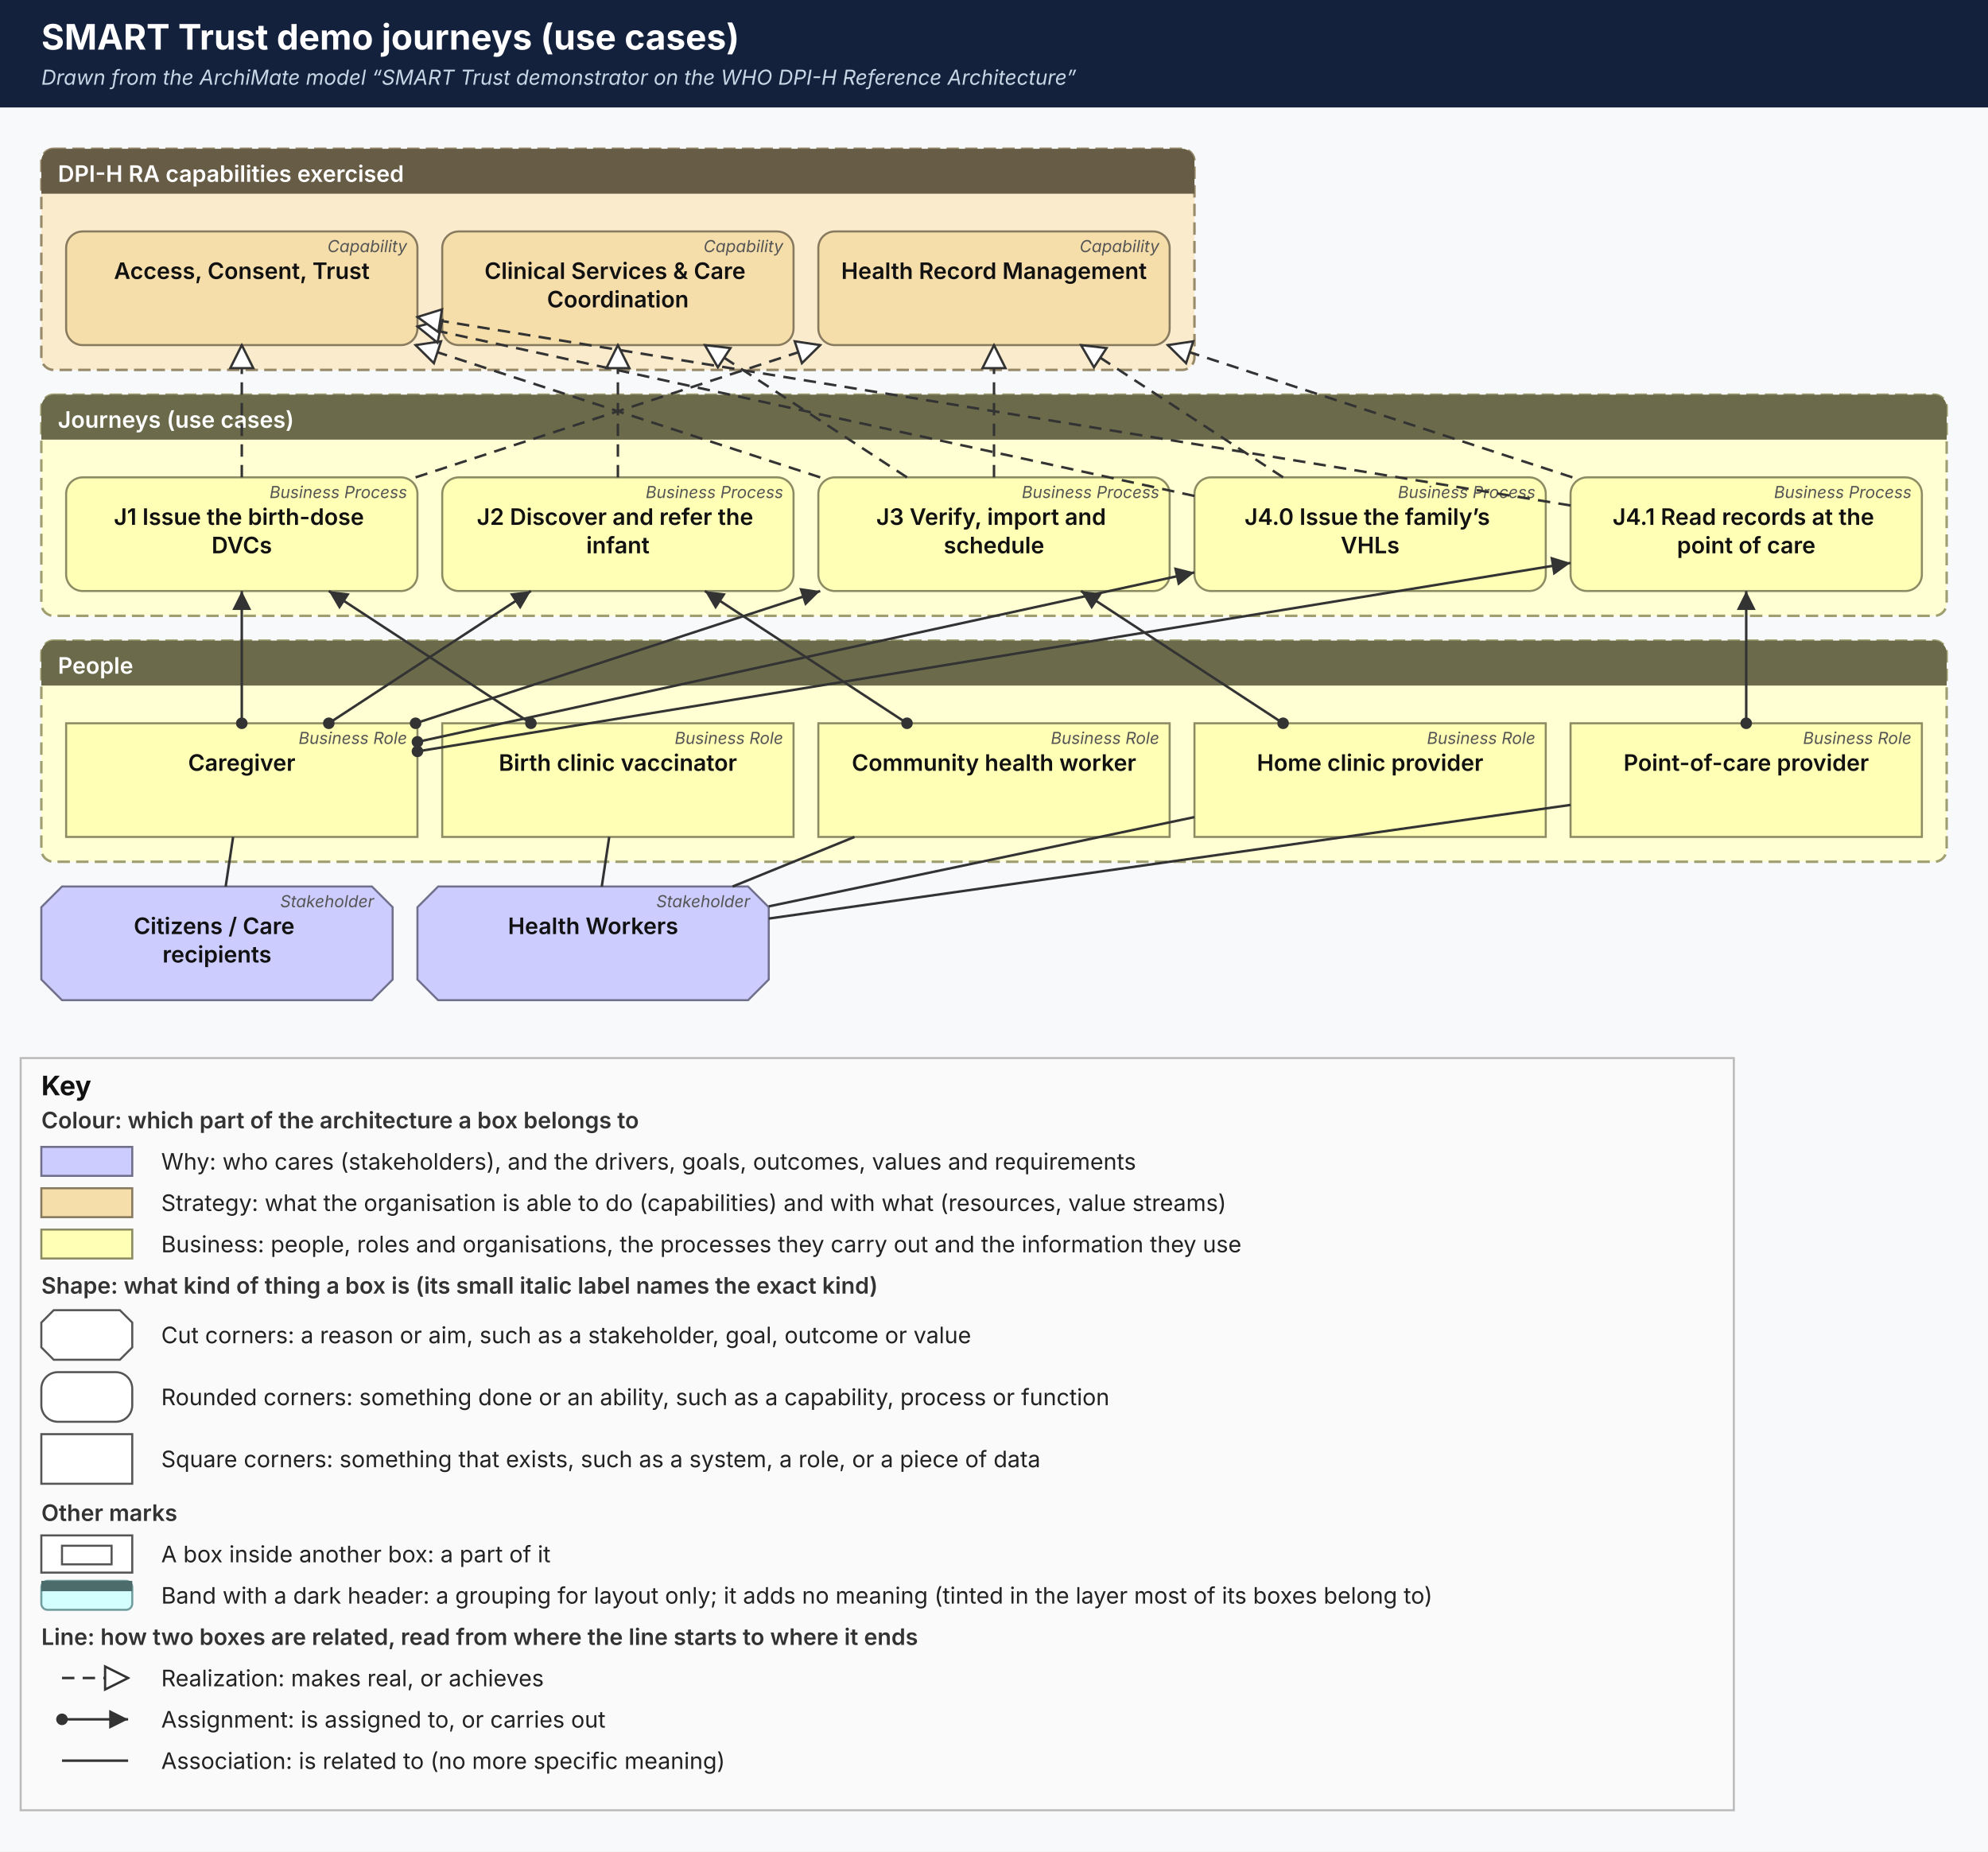
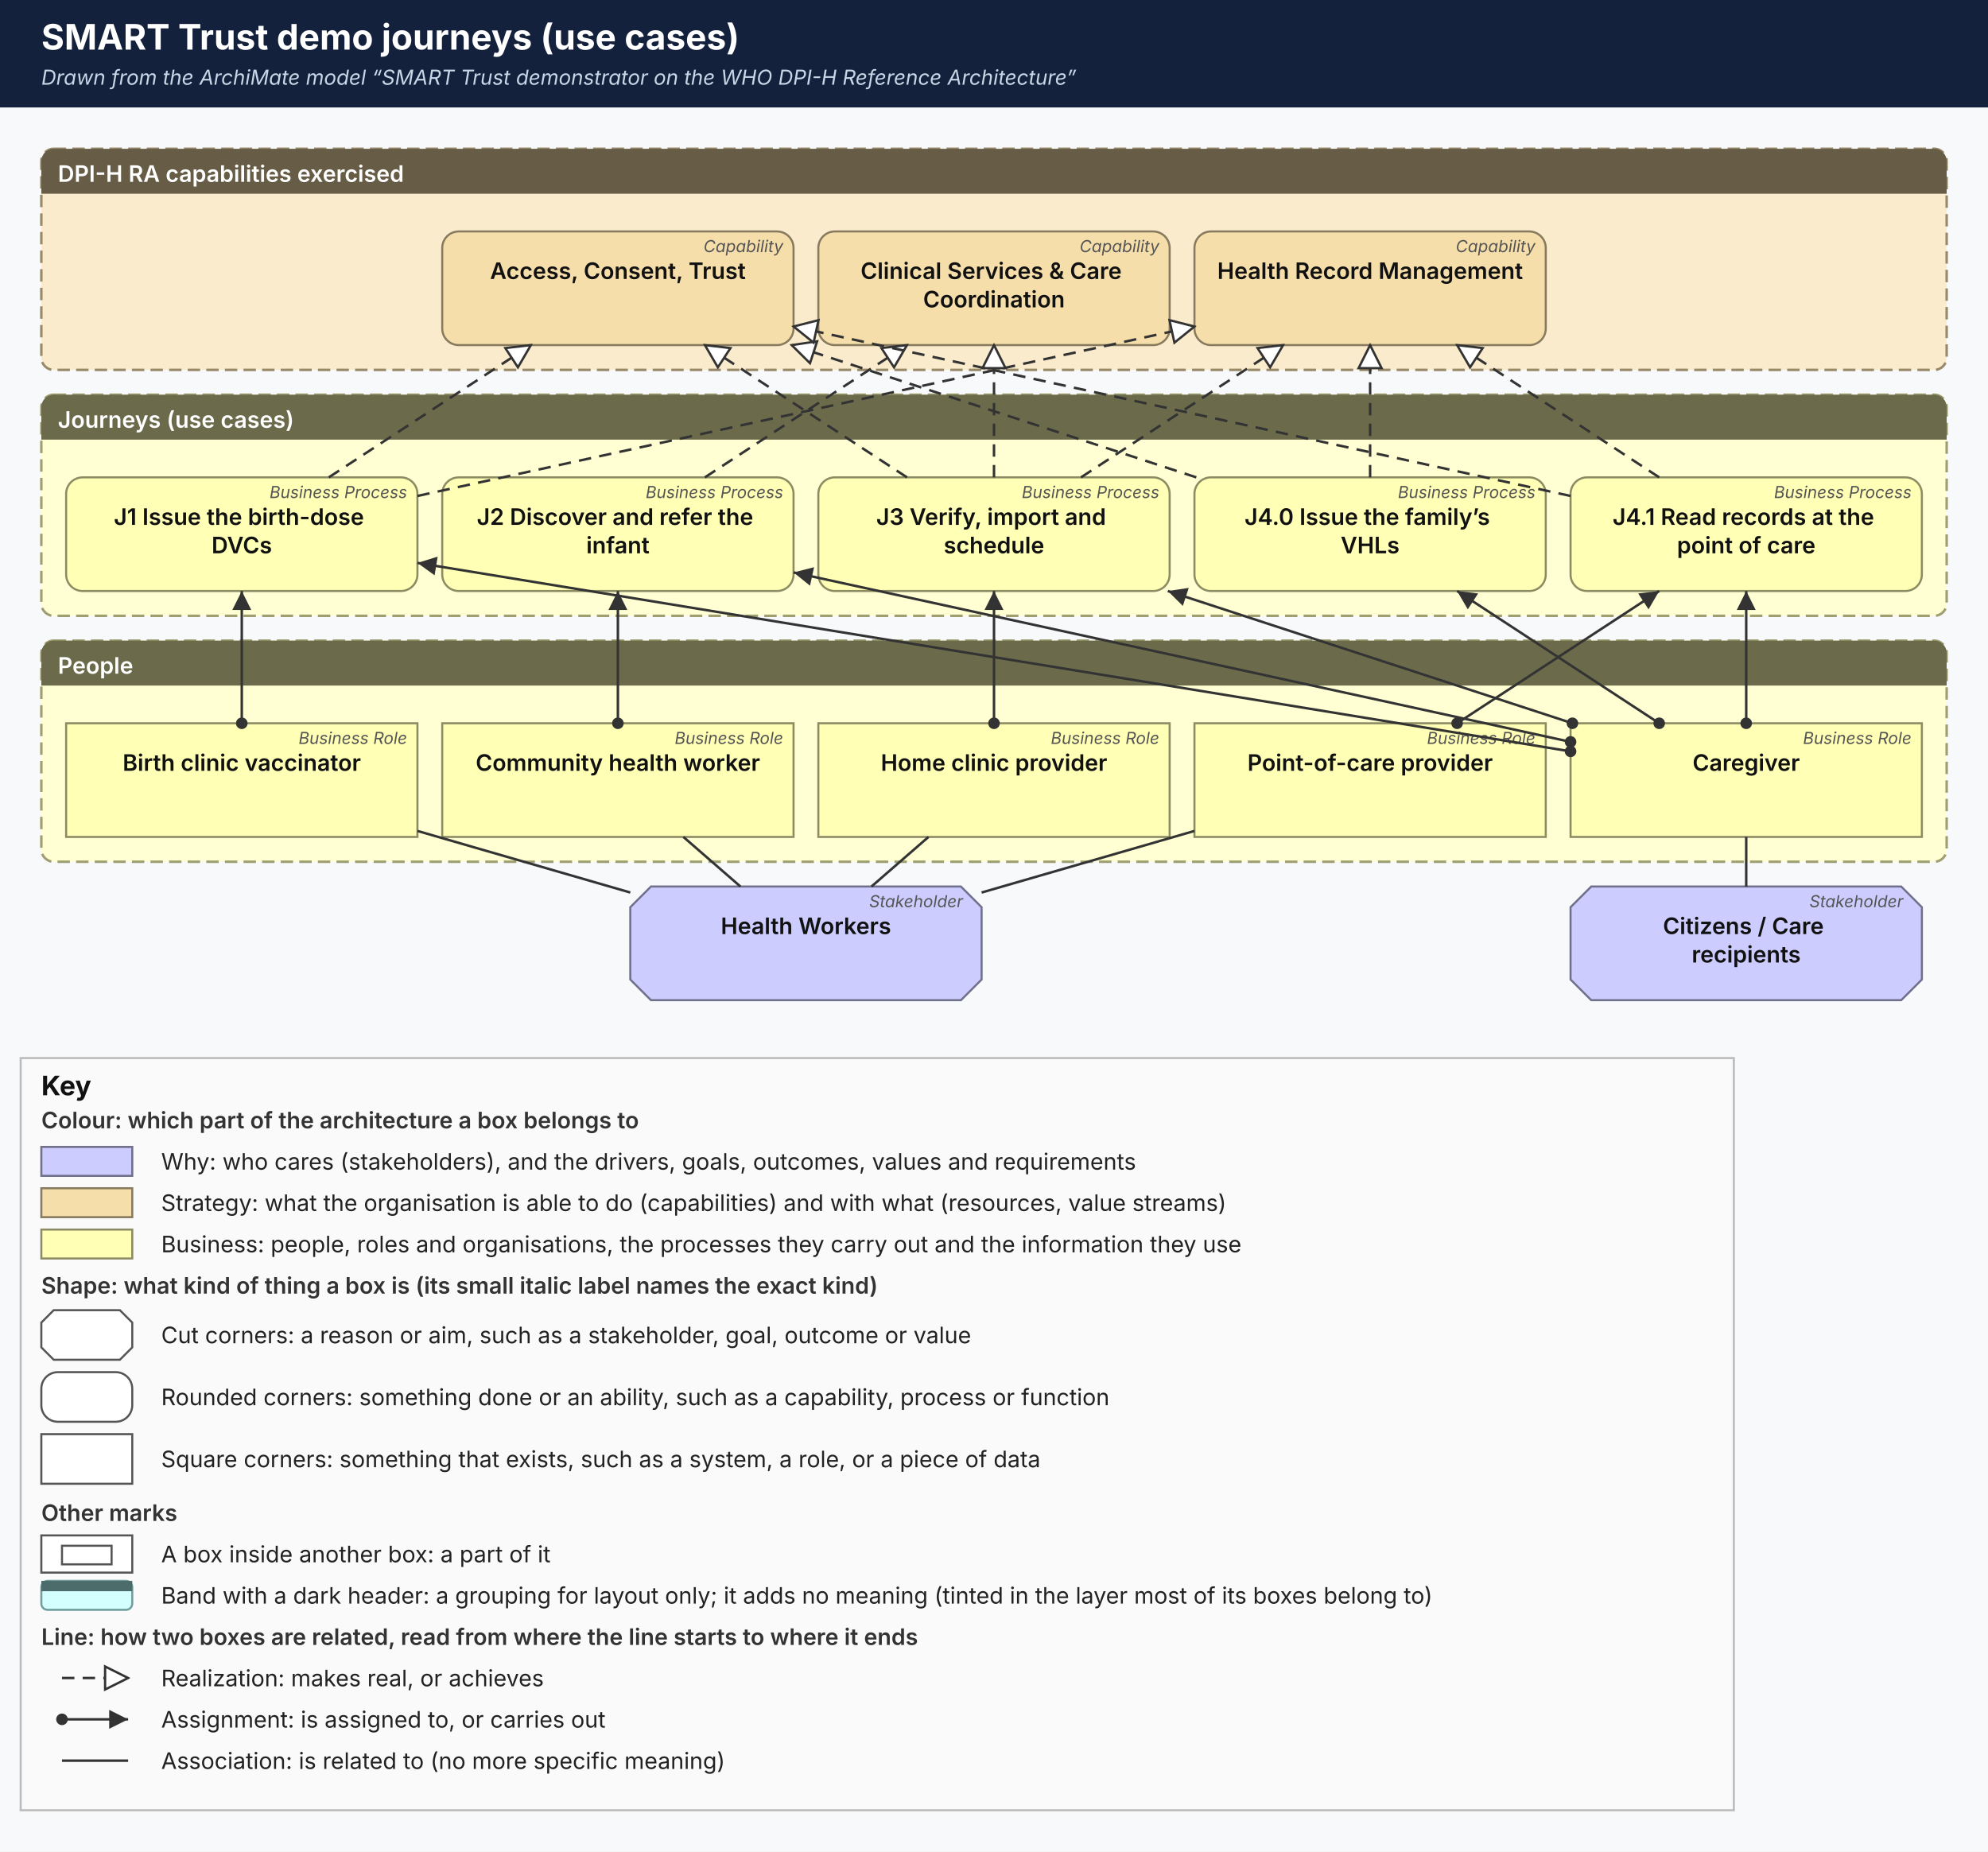
<svg xmlns="http://www.w3.org/2000/svg" viewBox="4 -48 962 896" width="962" height="896" role="img" aria-labelledby="av-title">
  <style>
.av-name{font:600 11px Inter, "Segoe UI", system-ui, -apple-system, Helvetica, Arial, sans-serif;fill:#111}
.av-type{font:italic 8px Inter, "Segoe UI", system-ui, -apple-system, Helvetica, Arial, sans-serif;fill:#555}
.av-group{font:600 11px Inter, "Segoe UI", system-ui, -apple-system, Helvetica, Arial, sans-serif;fill:#333}
.av-note{font:10px Inter, "Segoe UI", system-ui, -apple-system, Helvetica, Arial, sans-serif;fill:#222}
.av-key{font:11px Inter, "Segoe UI", system-ui, -apple-system, Helvetica, Arial, sans-serif;fill:#222}
.av-keyh{font:600 11px Inter, "Segoe UI", system-ui, -apple-system, Helvetica, Arial, sans-serif;fill:#333}
.av-keyt{font:700 13px Inter, "Segoe UI", system-ui, -apple-system, Helvetica, Arial, sans-serif;fill:#111}
.av-rel{font:9px Inter, "Segoe UI", system-ui, -apple-system, Helvetica, Arial, sans-serif;fill:#333;paint-order:stroke;stroke:#fff;stroke-width:3px}
a:hover rect,a:hover polygon,a:focus rect,a:focus polygon{stroke:#06c;stroke-width:2.5}
</style>
  <defs>
    <marker id="arrow-open" viewBox="0 0 12 12" refX="11" refY="6" markerWidth="11" markerHeight="11" orient="auto-start-reverse" markerUnits="userSpaceOnUse">
      <path d="M1 1 L11 6 L1 11" fill="none" stroke="#333" stroke-width="1.3" />
    </marker>
    <marker id="arrow-filled" viewBox="0 0 12 12" refX="11" refY="6" markerWidth="11" markerHeight="11" orient="auto-start-reverse" markerUnits="userSpaceOnUse">
      <path d="M1 1 L11 6 L1 11 Z" fill="#333" />
    </marker>
    <marker id="arrow-small" viewBox="0 0 10 10" refX="9" refY="5" markerWidth="8" markerHeight="8" orient="auto-start-reverse" markerUnits="userSpaceOnUse">
      <path d="M1 1 L9 5 L1 9" fill="none" stroke="#333" stroke-width="1.2" />
    </marker>
    <marker id="triangle-hollow" viewBox="0 0 14 14" refX="13" refY="7" markerWidth="13" markerHeight="13" orient="auto-start-reverse" markerUnits="userSpaceOnUse">
      <path d="M1 1 L13 7 L1 13 Z" fill="#fff" stroke="#333" stroke-width="1.2" />
    </marker>
    <marker id="diamond-filled" viewBox="0 0 16 10" refX="1" refY="5" markerWidth="16" markerHeight="10" orient="auto-start-reverse" markerUnits="userSpaceOnUse">
      <path d="M1 5 L8 1 L15 5 L8 9 Z" fill="#333" />
    </marker>
    <marker id="diamond-hollow" viewBox="0 0 16 10" refX="1" refY="5" markerWidth="16" markerHeight="10" orient="auto-start-reverse" markerUnits="userSpaceOnUse">
      <path d="M1 5 L8 1 L15 5 L8 9 Z" fill="#fff" stroke="#333" stroke-width="1.2" />
    </marker>
    <marker id="dot" viewBox="0 0 8 8" refX="4" refY="4" markerWidth="7" markerHeight="7" orient="auto" markerUnits="userSpaceOnUse">
      <circle cx="4" cy="4" r="3.2" fill="#333" />
    </marker>
    <pattern id="missing" width="8" height="8" patternUnits="userSpaceOnUse" patternTransform="rotate(45)">
      <rect width="8" height="8" fill="#fff" />
      <line x1="0" y1="0" x2="0" y2="8" stroke="#d33" stroke-width="2" />
    </pattern>
  </defs>
  <rect x="4" y="-48" width="962" height="896" fill="#f8f9fb" />
  <rect x="4" y="-48" width="962" height="52" fill="#14213d" />
  <text x="24" y="-24" style="font:700 17px Inter, &quot;Segoe UI&quot;, system-ui, -apple-system, Helvetica, Arial, sans-serif;fill:#fff">SMART Trust demo journeys (use cases)</text>
  <text x="24" y="-7" style="font:italic 10px Inter, &quot;Segoe UI&quot;, system-ui, -apple-system, Helvetica, Arial, sans-serif;fill:#c9d6e6">Drawn from the ArchiMate model “SMART Trust demonstrator on the WHO DPI-H Reference Architecture”</text>
  <a href="../../../en/smart-trust-demo/archimate/0.1.0/elements/dpi-h-ra-capabilities-exercised/" target="_top">
-     <rect x="24" y="24" width="558" height="107" rx="6" fill="#f9ebcc" stroke="#988a69" stroke-width="1.2" stroke-dasharray="6 3" />
-     <path d="M24 30 a6 6 0 0 1 6 -6 h546 a6 6 0 0 1 6 6 v15.75 h-558 z" fill="#675d47" />
+     <rect x="24" y="24" width="922" height="107" rx="6" fill="#f9ebcc" stroke="#988a69" stroke-width="1.2" stroke-dasharray="6 3" />
+     <path d="M24 30 a6 6 0 0 1 6 -6 h910 a6 6 0 0 1 6 6 v15.75 h-922 z" fill="#675d47" />
    <text class="av-group" x="32" y="40" style="fill:#fff">DPI-H RA capabilities exercised</text>
  </a>
  <a href="../../../en/smart-trust-demo/archimate/0.1.0/elements/access-consent-trust/" target="_top">
-     <rect x="36" y="64" width="170" height="55" rx="8" fill="#f5deaa" stroke="#877a5e" stroke-width="1" />
-     <text class="av-type" x="201" y="74" text-anchor="end">Capability</text>
-     <text class="av-name" x="121" y="87" text-anchor="middle">
-       <tspan x="121" dy="0">Access, Consent, Trust</tspan>
-     </text>
-   </a>
-   <a href="../../../en/smart-trust-demo/archimate/0.1.0/elements/clinical-services-care-coordination/" target="_top">
    <rect x="218" y="64" width="170" height="55" rx="8" fill="#f5deaa" stroke="#877a5e" stroke-width="1" />
    <text class="av-type" x="383" y="74" text-anchor="end">Capability</text>
    <text class="av-name" x="303" y="87" text-anchor="middle">
-       <tspan x="303" dy="0">Clinical Services &amp; Care</tspan>
-       <tspan x="303" dy="13.75">Coordination</tspan>
-     </text>
-   </a>
-   <a href="../../../en/smart-trust-demo/archimate/0.1.0/elements/health-record-management/" target="_top">
+       <tspan x="303" dy="0">Access, Consent, Trust</tspan>
+     </text>
+   </a>
+   <a href="../../../en/smart-trust-demo/archimate/0.1.0/elements/clinical-services-care-coordination/" target="_top">
    <rect x="400" y="64" width="170" height="55" rx="8" fill="#f5deaa" stroke="#877a5e" stroke-width="1" />
    <text class="av-type" x="565" y="74" text-anchor="end">Capability</text>
    <text class="av-name" x="485" y="87" text-anchor="middle">
-       <tspan x="485" dy="0">Health Record Management</tspan>
+       <tspan x="485" dy="0">Clinical Services &amp; Care</tspan>
+       <tspan x="485" dy="13.75">Coordination</tspan>
+     </text>
+   </a>
+   <a href="../../../en/smart-trust-demo/archimate/0.1.0/elements/health-record-management/" target="_top">
+     <rect x="582" y="64" width="170" height="55" rx="8" fill="#f5deaa" stroke="#877a5e" stroke-width="1" />
+     <text class="av-type" x="747" y="74" text-anchor="end">Capability</text>
+     <text class="av-name" x="667" y="87" text-anchor="middle">
+       <tspan x="667" dy="0">Health Record Management</tspan>
    </text>
  </a>
  <a href="../../../en/smart-trust-demo/archimate/0.1.0/elements/journeys-use-cases/" target="_top">
    <rect x="24" y="143" width="922" height="107" rx="6" fill="#ffffd3" stroke="#9e9e70" stroke-width="1.2" stroke-dasharray="6 3" />
    <path d="M24 149 a6 6 0 0 1 6 -6 h910 a6 6 0 0 1 6 6 v15.75 h-922 z" fill="#6b6b4c" />
    <text class="av-group" x="32" y="159" style="fill:#fff">Journeys (use cases)</text>
  </a>
  <a href="../../../en/smart-trust-demo/archimate/0.1.0/elements/j1-issue-the-birth-dose-dvcs/" target="_top">
    <rect x="36" y="183" width="170" height="55" rx="8" fill="#ffffb5" stroke="#8c8c64" stroke-width="1" />
    <text class="av-type" x="201" y="193" text-anchor="end">Business Process</text>
    <text class="av-name" x="121" y="206" text-anchor="middle">
      <tspan x="121" dy="0">J1 Issue the birth-dose</tspan>
      <tspan x="121" dy="13.75">DVCs</tspan>
    </text>
  </a>
  <a href="../../../en/smart-trust-demo/archimate/0.1.0/elements/j2-discover-and-refer-the-infant/" target="_top">
    <rect x="218" y="183" width="170" height="55" rx="8" fill="#ffffb5" stroke="#8c8c64" stroke-width="1" />
    <text class="av-type" x="383" y="193" text-anchor="end">Business Process</text>
    <text class="av-name" x="303" y="206" text-anchor="middle">
      <tspan x="303" dy="0">J2 Discover and refer the</tspan>
      <tspan x="303" dy="13.75">infant</tspan>
    </text>
  </a>
  <a href="../../../en/smart-trust-demo/archimate/0.1.0/elements/j3-verify-import-and-schedule/" target="_top">
    <rect x="400" y="183" width="170" height="55" rx="8" fill="#ffffb5" stroke="#8c8c64" stroke-width="1" />
    <text class="av-type" x="565" y="193" text-anchor="end">Business Process</text>
    <text class="av-name" x="485" y="206" text-anchor="middle">
      <tspan x="485" dy="0">J3 Verify, import and</tspan>
      <tspan x="485" dy="13.75">schedule</tspan>
    </text>
  </a>
  <a href="../../../en/smart-trust-demo/archimate/0.1.0/elements/j4-0-issue-the-family-s-vhls/" target="_top">
    <rect x="582" y="183" width="170" height="55" rx="8" fill="#ffffb5" stroke="#8c8c64" stroke-width="1" />
    <text class="av-type" x="747" y="193" text-anchor="end">Business Process</text>
    <text class="av-name" x="667" y="206" text-anchor="middle">
      <tspan x="667" dy="0">J4.0 Issue the family’s</tspan>
      <tspan x="667" dy="13.75">VHLs</tspan>
    </text>
  </a>
  <a href="../../../en/smart-trust-demo/archimate/0.1.0/elements/j4-1-read-records-at-the-point-of-care/" target="_top">
    <rect x="764" y="183" width="170" height="55" rx="8" fill="#ffffb5" stroke="#8c8c64" stroke-width="1" />
    <text class="av-type" x="929" y="193" text-anchor="end">Business Process</text>
    <text class="av-name" x="849" y="206" text-anchor="middle">
      <tspan x="849" dy="0">J4.1 Read records at the</tspan>
      <tspan x="849" dy="13.75">point of care</tspan>
    </text>
  </a>
  <a href="../../../en/smart-trust-demo/archimate/0.1.0/elements/people/" target="_top">
    <rect x="24" y="262" width="922" height="107" rx="6" fill="#ffffd3" stroke="#9e9e70" stroke-width="1.2" stroke-dasharray="6 3" />
    <path d="M24 268 a6 6 0 0 1 6 -6 h910 a6 6 0 0 1 6 6 v15.75 h-922 z" fill="#6b6b4c" />
    <text class="av-group" x="32" y="278" style="fill:#fff">People</text>
  </a>
-   <a href="../../../en/smart-trust-demo/archimate/0.1.0/elements/caregiver/" target="_top">
+   <a href="../../../en/smart-trust-demo/archimate/0.1.0/elements/birth-clinic-vaccinator/" target="_top">
    <rect x="36" y="302" width="170" height="55" fill="#ffffb5" stroke="#8c8c64" stroke-width="1" />
    <text class="av-type" x="201" y="312" text-anchor="end">Business Role</text>
    <text class="av-name" x="121" y="325" text-anchor="middle">
-       <tspan x="121" dy="0">Caregiver</tspan>
-     </text>
-   </a>
-   <a href="../../../en/smart-trust-demo/archimate/0.1.0/elements/birth-clinic-vaccinator/" target="_top">
+       <tspan x="121" dy="0">Birth clinic vaccinator</tspan>
+     </text>
+   </a>
+   <a href="../../../en/smart-trust-demo/archimate/0.1.0/elements/community-health-worker/" target="_top">
    <rect x="218" y="302" width="170" height="55" fill="#ffffb5" stroke="#8c8c64" stroke-width="1" />
    <text class="av-type" x="383" y="312" text-anchor="end">Business Role</text>
    <text class="av-name" x="303" y="325" text-anchor="middle">
-       <tspan x="303" dy="0">Birth clinic vaccinator</tspan>
-     </text>
-   </a>
-   <a href="../../../en/smart-trust-demo/archimate/0.1.0/elements/community-health-worker/" target="_top">
+       <tspan x="303" dy="0">Community health worker</tspan>
+     </text>
+   </a>
+   <a href="../../../en/smart-trust-demo/archimate/0.1.0/elements/home-clinic-provider/" target="_top">
    <rect x="400" y="302" width="170" height="55" fill="#ffffb5" stroke="#8c8c64" stroke-width="1" />
    <text class="av-type" x="565" y="312" text-anchor="end">Business Role</text>
    <text class="av-name" x="485" y="325" text-anchor="middle">
-       <tspan x="485" dy="0">Community health worker</tspan>
-     </text>
-   </a>
-   <a href="../../../en/smart-trust-demo/archimate/0.1.0/elements/home-clinic-provider/" target="_top">
+       <tspan x="485" dy="0">Home clinic provider</tspan>
+     </text>
+   </a>
+   <a href="../../../en/smart-trust-demo/archimate/0.1.0/elements/point-of-care-provider/" target="_top">
    <rect x="582" y="302" width="170" height="55" fill="#ffffb5" stroke="#8c8c64" stroke-width="1" />
    <text class="av-type" x="747" y="312" text-anchor="end">Business Role</text>
    <text class="av-name" x="667" y="325" text-anchor="middle">
-       <tspan x="667" dy="0">Home clinic provider</tspan>
-     </text>
-   </a>
-   <a href="../../../en/smart-trust-demo/archimate/0.1.0/elements/point-of-care-provider/" target="_top">
+       <tspan x="667" dy="0">Point-of-care provider</tspan>
+     </text>
+   </a>
+   <a href="../../../en/smart-trust-demo/archimate/0.1.0/elements/caregiver/" target="_top">
    <rect x="764" y="302" width="170" height="55" fill="#ffffb5" stroke="#8c8c64" stroke-width="1" />
    <text class="av-type" x="929" y="312" text-anchor="end">Business Role</text>
    <text class="av-name" x="849" y="325" text-anchor="middle">
-       <tspan x="849" dy="0">Point-of-care provider</tspan>
+       <tspan x="849" dy="0">Caregiver</tspan>
+     </text>
+   </a>
+   <a href="../../../en/smart-trust-demo/archimate/0.1.0/elements/health-workers/" target="_top">
+     <polygon points="319,381 469,381 479,391 479,426 469,436 319,436 309,426 309,391" fill="#ccccff" stroke="#70708c" stroke-width="1" />
+     <text class="av-type" x="470" y="391" text-anchor="end">Stakeholder</text>
+     <text class="av-name" x="394" y="404" text-anchor="middle">
+       <tspan x="394" dy="0">Health Workers</tspan>
    </text>
  </a>
  <a href="../../../en/smart-trust-demo/archimate/0.1.0/elements/citizens-care-recipients/" target="_top">
-     <polygon points="34,381 184,381 194,391 194,426 184,436 34,436 24,426 24,391" fill="#ccccff" stroke="#70708c" stroke-width="1" />
-     <text class="av-type" x="185" y="391" text-anchor="end">Stakeholder</text>
-     <text class="av-name" x="109" y="404" text-anchor="middle">
-       <tspan x="109" dy="0">Citizens / Care</tspan>
-       <tspan x="109" dy="13.75">recipients</tspan>
-     </text>
-   </a>
-   <a href="../../../en/smart-trust-demo/archimate/0.1.0/elements/health-workers/" target="_top">
-     <polygon points="216,381 366,381 376,391 376,426 366,436 216,436 206,426 206,391" fill="#ccccff" stroke="#70708c" stroke-width="1" />
-     <text class="av-type" x="367" y="391" text-anchor="end">Stakeholder</text>
-     <text class="av-name" x="291" y="404" text-anchor="middle">
-       <tspan x="291" dy="0">Health Workers</tspan>
+     <polygon points="774,381 924,381 934,391 934,426 924,436 774,436 764,426 764,391" fill="#ccccff" stroke="#70708c" stroke-width="1" />
+     <text class="av-type" x="925" y="391" text-anchor="end">Stakeholder</text>
+     <text class="av-name" x="849" y="404" text-anchor="middle">
+       <tspan x="849" dy="0">Citizens / Care</tspan>
+       <tspan x="849" dy="13.75">recipients</tspan>
    </text>
  </a>
  <a href="../../../en/smart-trust-demo/archimate/0.1.0/relationships/id-fa9e2f8ac0d05ce586ae3591704ab523/" target="_top">
-     <path d="M121 183 L121 119" fill="none" stroke="#333" stroke-width="1.2" stroke-dasharray="6 4" marker-end="url(#triangle-hollow)" />
-     <path d="M121 183 L121 119" fill="none" stroke="transparent" stroke-width="8" />
+     <path d="M163.1 183 L260.9 119" fill="none" stroke="#333" stroke-width="1.2" stroke-dasharray="6 4" marker-end="url(#triangle-hollow)" />
+     <path d="M163.1 183 L260.9 119" fill="none" stroke="transparent" stroke-width="8" />
  </a>
  <a href="../../../en/smart-trust-demo/archimate/0.1.0/relationships/id-92bb78da02ae51f5a55d9bd30990f019/" target="_top">
-     <path d="M205.1 183 L400.9 119" fill="none" stroke="#333" stroke-width="1.2" stroke-dasharray="6 4" marker-end="url(#triangle-hollow)" />
-     <path d="M205.1 183 L400.9 119" fill="none" stroke="transparent" stroke-width="8" />
+     <path d="M206 192 L582 110" fill="none" stroke="#333" stroke-width="1.2" stroke-dasharray="6 4" marker-end="url(#triangle-hollow)" />
+     <path d="M206 192 L582 110" fill="none" stroke="transparent" stroke-width="8" />
  </a>
  <a href="../../../en/smart-trust-demo/archimate/0.1.0/relationships/id-2c6b448e53375a6fbb2d63159f9ddba0/" target="_top">
-     <path d="M303 183 L303 119" fill="none" stroke="#333" stroke-width="1.2" stroke-dasharray="6 4" marker-end="url(#triangle-hollow)" />
-     <path d="M303 183 L303 119" fill="none" stroke="transparent" stroke-width="8" />
+     <path d="M345.1 183 L442.9 119" fill="none" stroke="#333" stroke-width="1.2" stroke-dasharray="6 4" marker-end="url(#triangle-hollow)" />
+     <path d="M345.1 183 L442.9 119" fill="none" stroke="transparent" stroke-width="8" />
  </a>
  <a href="../../../en/smart-trust-demo/archimate/0.1.0/relationships/id-133016ed0c4e5f7fb9a708df49f4724a/" target="_top">
-     <path d="M400.9 183 L205.1 119" fill="none" stroke="#333" stroke-width="1.2" stroke-dasharray="6 4" marker-end="url(#triangle-hollow)" />
-     <path d="M400.9 183 L205.1 119" fill="none" stroke="transparent" stroke-width="8" />
-   </a>
-   <a href="../../../en/smart-trust-demo/archimate/0.1.0/relationships/id-6e9d242bb4335b099b586b94722b9036/" target="_top">
    <path d="M442.9 183 L345.1 119" fill="none" stroke="#333" stroke-width="1.2" stroke-dasharray="6 4" marker-end="url(#triangle-hollow)" />
    <path d="M442.9 183 L345.1 119" fill="none" stroke="transparent" stroke-width="8" />
  </a>
-   <a href="../../../en/smart-trust-demo/archimate/0.1.0/relationships/id-c0ab937db8b951ecb96fb47073cac5cb/" target="_top">
+   <a href="../../../en/smart-trust-demo/archimate/0.1.0/relationships/id-6e9d242bb4335b099b586b94722b9036/" target="_top">
    <path d="M485 183 L485 119" fill="none" stroke="#333" stroke-width="1.2" stroke-dasharray="6 4" marker-end="url(#triangle-hollow)" />
    <path d="M485 183 L485 119" fill="none" stroke="transparent" stroke-width="8" />
  </a>
+   <a href="../../../en/smart-trust-demo/archimate/0.1.0/relationships/id-c0ab937db8b951ecb96fb47073cac5cb/" target="_top">
+     <path d="M527.1 183 L624.9 119" fill="none" stroke="#333" stroke-width="1.2" stroke-dasharray="6 4" marker-end="url(#triangle-hollow)" />
+     <path d="M527.1 183 L624.9 119" fill="none" stroke="transparent" stroke-width="8" />
+   </a>
  <a href="../../../en/smart-trust-demo/archimate/0.1.0/relationships/id-675daa6d7e765f45b8cbad947a535552/" target="_top">
-     <path d="M582 192 L206 110" fill="none" stroke="#333" stroke-width="1.2" stroke-dasharray="6 4" marker-end="url(#triangle-hollow)" />
-     <path d="M582 192 L206 110" fill="none" stroke="transparent" stroke-width="8" />
+     <path d="M582.9 183 L387.1 119" fill="none" stroke="#333" stroke-width="1.2" stroke-dasharray="6 4" marker-end="url(#triangle-hollow)" />
+     <path d="M582.9 183 L387.1 119" fill="none" stroke="transparent" stroke-width="8" />
  </a>
  <a href="../../../en/smart-trust-demo/archimate/0.1.0/relationships/id-c791ecc77d1950e799a4d45396b2adfa/" target="_top">
-     <path d="M624.9 183 L527.1 119" fill="none" stroke="#333" stroke-width="1.2" stroke-dasharray="6 4" marker-end="url(#triangle-hollow)" />
-     <path d="M624.9 183 L527.1 119" fill="none" stroke="transparent" stroke-width="8" />
+     <path d="M667 183 L667 119" fill="none" stroke="#333" stroke-width="1.2" stroke-dasharray="6 4" marker-end="url(#triangle-hollow)" />
+     <path d="M667 183 L667 119" fill="none" stroke="transparent" stroke-width="8" />
  </a>
  <a href="../../../en/smart-trust-demo/archimate/0.1.0/relationships/id-229975f4de9354a58f517c2ccf48f96b/" target="_top">
-     <path d="M764 196.6 L206 105.4" fill="none" stroke="#333" stroke-width="1.2" stroke-dasharray="6 4" marker-end="url(#triangle-hollow)" />
-     <path d="M764 196.6 L206 105.4" fill="none" stroke="transparent" stroke-width="8" />
+     <path d="M764 192 L388 110" fill="none" stroke="#333" stroke-width="1.2" stroke-dasharray="6 4" marker-end="url(#triangle-hollow)" />
+     <path d="M764 192 L388 110" fill="none" stroke="transparent" stroke-width="8" />
  </a>
  <a href="../../../en/smart-trust-demo/archimate/0.1.0/relationships/id-b525ac88cdb75de184a891b8a00feb0a/" target="_top">
-     <path d="M764.9 183 L569.1 119" fill="none" stroke="#333" stroke-width="1.2" stroke-dasharray="6 4" marker-end="url(#triangle-hollow)" />
-     <path d="M764.9 183 L569.1 119" fill="none" stroke="transparent" stroke-width="8" />
-   </a>
-   <a href="../../../en/smart-trust-demo/archimate/0.1.0/relationships/id-2625c4c1650a5055890b2b1a3f46fa75/" target="_top">
+     <path d="M806.9 183 L709.1 119" fill="none" stroke="#333" stroke-width="1.2" stroke-dasharray="6 4" marker-end="url(#triangle-hollow)" />
+     <path d="M806.9 183 L709.1 119" fill="none" stroke="transparent" stroke-width="8" />
+   </a>
+   <a href="../../../en/smart-trust-demo/archimate/0.1.0/relationships/id-f9dad097827d5f67a927b8e3ec87633d/" target="_top">
    <path d="M121 302 L121 238" fill="none" stroke="#333" stroke-width="1.2" marker-start="url(#dot)" marker-end="url(#arrow-filled)" />
    <path d="M121 302 L121 238" fill="none" stroke="transparent" stroke-width="8" />
  </a>
+   <a href="../../../en/smart-trust-demo/archimate/0.1.0/relationships/id-4cfb5397804f5ff2a32677dbd17afd15/" target="_top">
+     <path d="M206 354.1 L309 383.9" fill="none" stroke="#333" stroke-width="1.2" />
+     <path d="M206 354.1 L309 383.9" fill="none" stroke="transparent" stroke-width="8" />
+   </a>
+   <a href="../../../en/smart-trust-demo/archimate/0.1.0/relationships/id-eab30403921152299e8ce54020511cf9/" target="_top">
+     <path d="M303 302 L303 238" fill="none" stroke="#333" stroke-width="1.2" marker-start="url(#dot)" marker-end="url(#arrow-filled)" />
+     <path d="M303 302 L303 238" fill="none" stroke="transparent" stroke-width="8" />
+   </a>
+   <a href="../../../en/smart-trust-demo/archimate/0.1.0/relationships/id-0bb95ae8d9bf504899742c28808de0af/" target="_top">
+     <path d="M334.7 357 L362.3 381" fill="none" stroke="#333" stroke-width="1.2" />
+     <path d="M334.7 357 L362.3 381" fill="none" stroke="transparent" stroke-width="8" />
+   </a>
+   <a href="../../../en/smart-trust-demo/archimate/0.1.0/relationships/id-9fe74bdb9ee45a4da5c5ad2f5a6295bc/" target="_top">
+     <path d="M485 302 L485 238" fill="none" stroke="#333" stroke-width="1.2" marker-start="url(#dot)" marker-end="url(#arrow-filled)" />
+     <path d="M485 302 L485 238" fill="none" stroke="transparent" stroke-width="8" />
+   </a>
+   <a href="../../../en/smart-trust-demo/archimate/0.1.0/relationships/id-12957ac973ab5acb8d72694486129a61/" target="_top">
+     <path d="M453.3 357 L425.7 381" fill="none" stroke="#333" stroke-width="1.2" />
+     <path d="M453.3 357 L425.7 381" fill="none" stroke="transparent" stroke-width="8" />
+   </a>
+   <a href="../../../en/smart-trust-demo/archimate/0.1.0/relationships/id-a7bcec5457055b4c82bef20c3d2e8ce7/" target="_top">
+     <path d="M709.1 302 L806.9 238" fill="none" stroke="#333" stroke-width="1.2" marker-start="url(#dot)" marker-end="url(#arrow-filled)" />
+     <path d="M709.1 302 L806.9 238" fill="none" stroke="transparent" stroke-width="8" />
+   </a>
+   <a href="../../../en/smart-trust-demo/archimate/0.1.0/relationships/id-9a6e577dd75d52d7a7e01c227b78c3e1/" target="_top">
+     <path d="M582 354.1 L479 383.9" fill="none" stroke="#333" stroke-width="1.2" />
+     <path d="M582 354.1 L479 383.9" fill="none" stroke="transparent" stroke-width="8" />
+   </a>
+   <a href="../../../en/smart-trust-demo/archimate/0.1.0/relationships/id-2625c4c1650a5055890b2b1a3f46fa75/" target="_top">
+     <path d="M764 315.6 L206 224.4" fill="none" stroke="#333" stroke-width="1.2" marker-start="url(#dot)" marker-end="url(#arrow-filled)" />
+     <path d="M764 315.6 L206 224.4" fill="none" stroke="transparent" stroke-width="8" />
+   </a>
  <a href="../../../en/smart-trust-demo/archimate/0.1.0/relationships/id-aeaebf6aec985b1c8449ea3ecb74074b/" target="_top">
-     <path d="M163.1 302 L260.9 238" fill="none" stroke="#333" stroke-width="1.2" marker-start="url(#dot)" marker-end="url(#arrow-filled)" />
-     <path d="M163.1 302 L260.9 238" fill="none" stroke="transparent" stroke-width="8" />
+     <path d="M764 311 L388 229" fill="none" stroke="#333" stroke-width="1.2" marker-start="url(#dot)" marker-end="url(#arrow-filled)" />
+     <path d="M764 311 L388 229" fill="none" stroke="transparent" stroke-width="8" />
  </a>
  <a href="../../../en/smart-trust-demo/archimate/0.1.0/relationships/id-e301fb7a7d90564483fdb362864ed45c/" target="_top">
-     <path d="M205.1 302 L400.9 238" fill="none" stroke="#333" stroke-width="1.2" marker-start="url(#dot)" marker-end="url(#arrow-filled)" />
-     <path d="M205.1 302 L400.9 238" fill="none" stroke="transparent" stroke-width="8" />
+     <path d="M764.9 302 L569.1 238" fill="none" stroke="#333" stroke-width="1.2" marker-start="url(#dot)" marker-end="url(#arrow-filled)" />
+     <path d="M764.9 302 L569.1 238" fill="none" stroke="transparent" stroke-width="8" />
  </a>
  <a href="../../../en/smart-trust-demo/archimate/0.1.0/relationships/id-f8047c950f0f55fe88023fece9d908f6/" target="_top">
-     <path d="M206 311 L582 229" fill="none" stroke="#333" stroke-width="1.2" marker-start="url(#dot)" marker-end="url(#arrow-filled)" />
-     <path d="M206 311 L582 229" fill="none" stroke="transparent" stroke-width="8" />
+     <path d="M806.9 302 L709.1 238" fill="none" stroke="#333" stroke-width="1.2" marker-start="url(#dot)" marker-end="url(#arrow-filled)" />
+     <path d="M806.9 302 L709.1 238" fill="none" stroke="transparent" stroke-width="8" />
  </a>
  <a href="../../../en/smart-trust-demo/archimate/0.1.0/relationships/id-38c9fc3c0a9b50f2b074748e4ccd3ce8/" target="_top">
-     <path d="M206 315.6 L764 224.4" fill="none" stroke="#333" stroke-width="1.2" marker-start="url(#dot)" marker-end="url(#arrow-filled)" />
-     <path d="M206 315.6 L764 224.4" fill="none" stroke="transparent" stroke-width="8" />
-   </a>
-   <a href="../../../en/smart-trust-demo/archimate/0.1.0/relationships/id-cf8440d351ae5e7e898ee8204322603f/" target="_top">
-     <path d="M116.8 357 L113.2 381" fill="none" stroke="#333" stroke-width="1.2" />
-     <path d="M116.8 357 L113.2 381" fill="none" stroke="transparent" stroke-width="8" />
-   </a>
-   <a href="../../../en/smart-trust-demo/archimate/0.1.0/relationships/id-f9dad097827d5f67a927b8e3ec87633d/" target="_top">
-     <path d="M260.9 302 L163.1 238" fill="none" stroke="#333" stroke-width="1.2" marker-start="url(#dot)" marker-end="url(#arrow-filled)" />
-     <path d="M260.9 302 L163.1 238" fill="none" stroke="transparent" stroke-width="8" />
-   </a>
-   <a href="../../../en/smart-trust-demo/archimate/0.1.0/relationships/id-4cfb5397804f5ff2a32677dbd17afd15/" target="_top">
-     <path d="M298.8 357 L295.2 381" fill="none" stroke="#333" stroke-width="1.2" />
-     <path d="M298.8 357 L295.2 381" fill="none" stroke="transparent" stroke-width="8" />
-   </a>
-   <a href="../../../en/smart-trust-demo/archimate/0.1.0/relationships/id-eab30403921152299e8ce54020511cf9/" target="_top">
-     <path d="M442.9 302 L345.1 238" fill="none" stroke="#333" stroke-width="1.2" marker-start="url(#dot)" marker-end="url(#arrow-filled)" />
-     <path d="M442.9 302 L345.1 238" fill="none" stroke="transparent" stroke-width="8" />
-   </a>
-   <a href="../../../en/smart-trust-demo/archimate/0.1.0/relationships/id-0bb95ae8d9bf504899742c28808de0af/" target="_top">
-     <path d="M417.5 357 L358.5 381" fill="none" stroke="#333" stroke-width="1.2" />
-     <path d="M417.5 357 L358.5 381" fill="none" stroke="transparent" stroke-width="8" />
-   </a>
-   <a href="../../../en/smart-trust-demo/archimate/0.1.0/relationships/id-9fe74bdb9ee45a4da5c5ad2f5a6295bc/" target="_top">
-     <path d="M624.9 302 L527.1 238" fill="none" stroke="#333" stroke-width="1.2" marker-start="url(#dot)" marker-end="url(#arrow-filled)" />
-     <path d="M624.9 302 L527.1 238" fill="none" stroke="transparent" stroke-width="8" />
-   </a>
-   <a href="../../../en/smart-trust-demo/archimate/0.1.0/relationships/id-12957ac973ab5acb8d72694486129a61/" target="_top">
-     <path d="M582 347.4 L376 390.6" fill="none" stroke="#333" stroke-width="1.2" />
-     <path d="M582 347.4 L376 390.6" fill="none" stroke="transparent" stroke-width="8" />
-   </a>
-   <a href="../../../en/smart-trust-demo/archimate/0.1.0/relationships/id-a7bcec5457055b4c82bef20c3d2e8ce7/" target="_top">
    <path d="M849 302 L849 238" fill="none" stroke="#333" stroke-width="1.2" marker-start="url(#dot)" marker-end="url(#arrow-filled)" />
    <path d="M849 302 L849 238" fill="none" stroke="transparent" stroke-width="8" />
  </a>
-   <a href="../../../en/smart-trust-demo/archimate/0.1.0/relationships/id-9a6e577dd75d52d7a7e01c227b78c3e1/" target="_top">
-     <path d="M764 341.5 L376 396.5" fill="none" stroke="#333" stroke-width="1.2" />
-     <path d="M764 341.5 L376 396.5" fill="none" stroke="transparent" stroke-width="8" />
+   <a href="../../../en/smart-trust-demo/archimate/0.1.0/relationships/id-cf8440d351ae5e7e898ee8204322603f/" target="_top">
+     <path d="M849 357 L849 381" fill="none" stroke="#333" stroke-width="1.2" />
+     <path d="M849 357 L849 381" fill="none" stroke="transparent" stroke-width="8" />
  </a>
  <g class="av-legend">
    <rect x="14" y="464" width="829" height="364" fill="#fafafa" stroke="#bbb" />
    <text class="av-keyt" x="24" y="482">Key</text>
    <text class="av-keyh" x="24" y="498">Colour: which part of the architecture a box belongs to</text>
    <rect x="24" y="507" width="44" height="14" fill="#ccccff" stroke="#70708c" />
    <text class="av-key" x="82" y="518">Why: who cares (stakeholders), and the drivers, goals, outcomes, values and requirements</text>
    <rect x="24" y="527" width="44" height="14" fill="#f5deaa" stroke="#877a5e" />
    <text class="av-key" x="82" y="538">Strategy: what the organisation is able to do (capabilities) and with what (resources, value streams)</text>
    <rect x="24" y="547" width="44" height="14" fill="#ffffb5" stroke="#8c8c64" />
    <text class="av-key" x="82" y="558">Business: people, roles and organisations, the processes they carry out and the information they use</text>
    <text class="av-keyh" x="24" y="578">Shape: what kind of thing a box is (its small italic label names the exact kind)</text>
    <polygon points="30,586 62,586 68,592 68,604 62,610 30,610 24,604 24,592" fill="#fff" stroke="#555" />
    <text class="av-key" x="82" y="602">Cut corners: a reason or aim, such as a stakeholder, goal, outcome or value</text>
    <rect x="24" y="616" width="44" height="24" rx="8" fill="#fff" stroke="#555" />
    <text class="av-key" x="82" y="632">Rounded corners: something done or an ability, such as a capability, process or function</text>
    <rect x="24" y="646" width="44" height="24" fill="#fff" stroke="#555" />
    <text class="av-key" x="82" y="662">Square corners: something that exists, such as a system, a role, or a piece of data</text>
    <text class="av-keyh" x="24" y="688">Other marks</text>
    <rect x="24" y="695" width="44" height="18" fill="#fff" stroke="#555" />
    <rect x="34" y="700" width="24" height="9" fill="#fff" stroke="#555" />
    <text class="av-key" x="82" y="708">A box inside another box: a part of it</text>
    <rect x="24" y="717" width="44" height="14" rx="3" fill="#d3ffff" stroke="#709e9e" />
    <rect x="24" y="717" width="44" height="5" fill="#4c6b6b" />
    <text class="av-key" x="82" y="728">Band with a dark header: a grouping for layout only; it adds no meaning (tinted in the layer most of its boxes belong to)</text>
    <text class="av-keyh" x="24" y="748">Line: how two boxes are related, read from where the line starts to where it ends</text>
    <path d="M34 764 L66 764" fill="none" stroke="#333" stroke-width="1.2" stroke-dasharray="6 4" marker-end="url(#triangle-hollow)" />
    <text class="av-key" x="82" y="768">Realization: makes real, or achieves</text>
    <path d="M34 784 L66 784" fill="none" stroke="#333" stroke-width="1.2" marker-start="url(#dot)" marker-end="url(#arrow-filled)" />
    <text class="av-key" x="82" y="788">Assignment: is assigned to, or carries out</text>
    <path d="M34 804 L66 804" fill="none" stroke="#333" stroke-width="1.2" />
    <text class="av-key" x="82" y="808">Association: is related to (no more specific meaning)</text>
  </g>
</svg>
